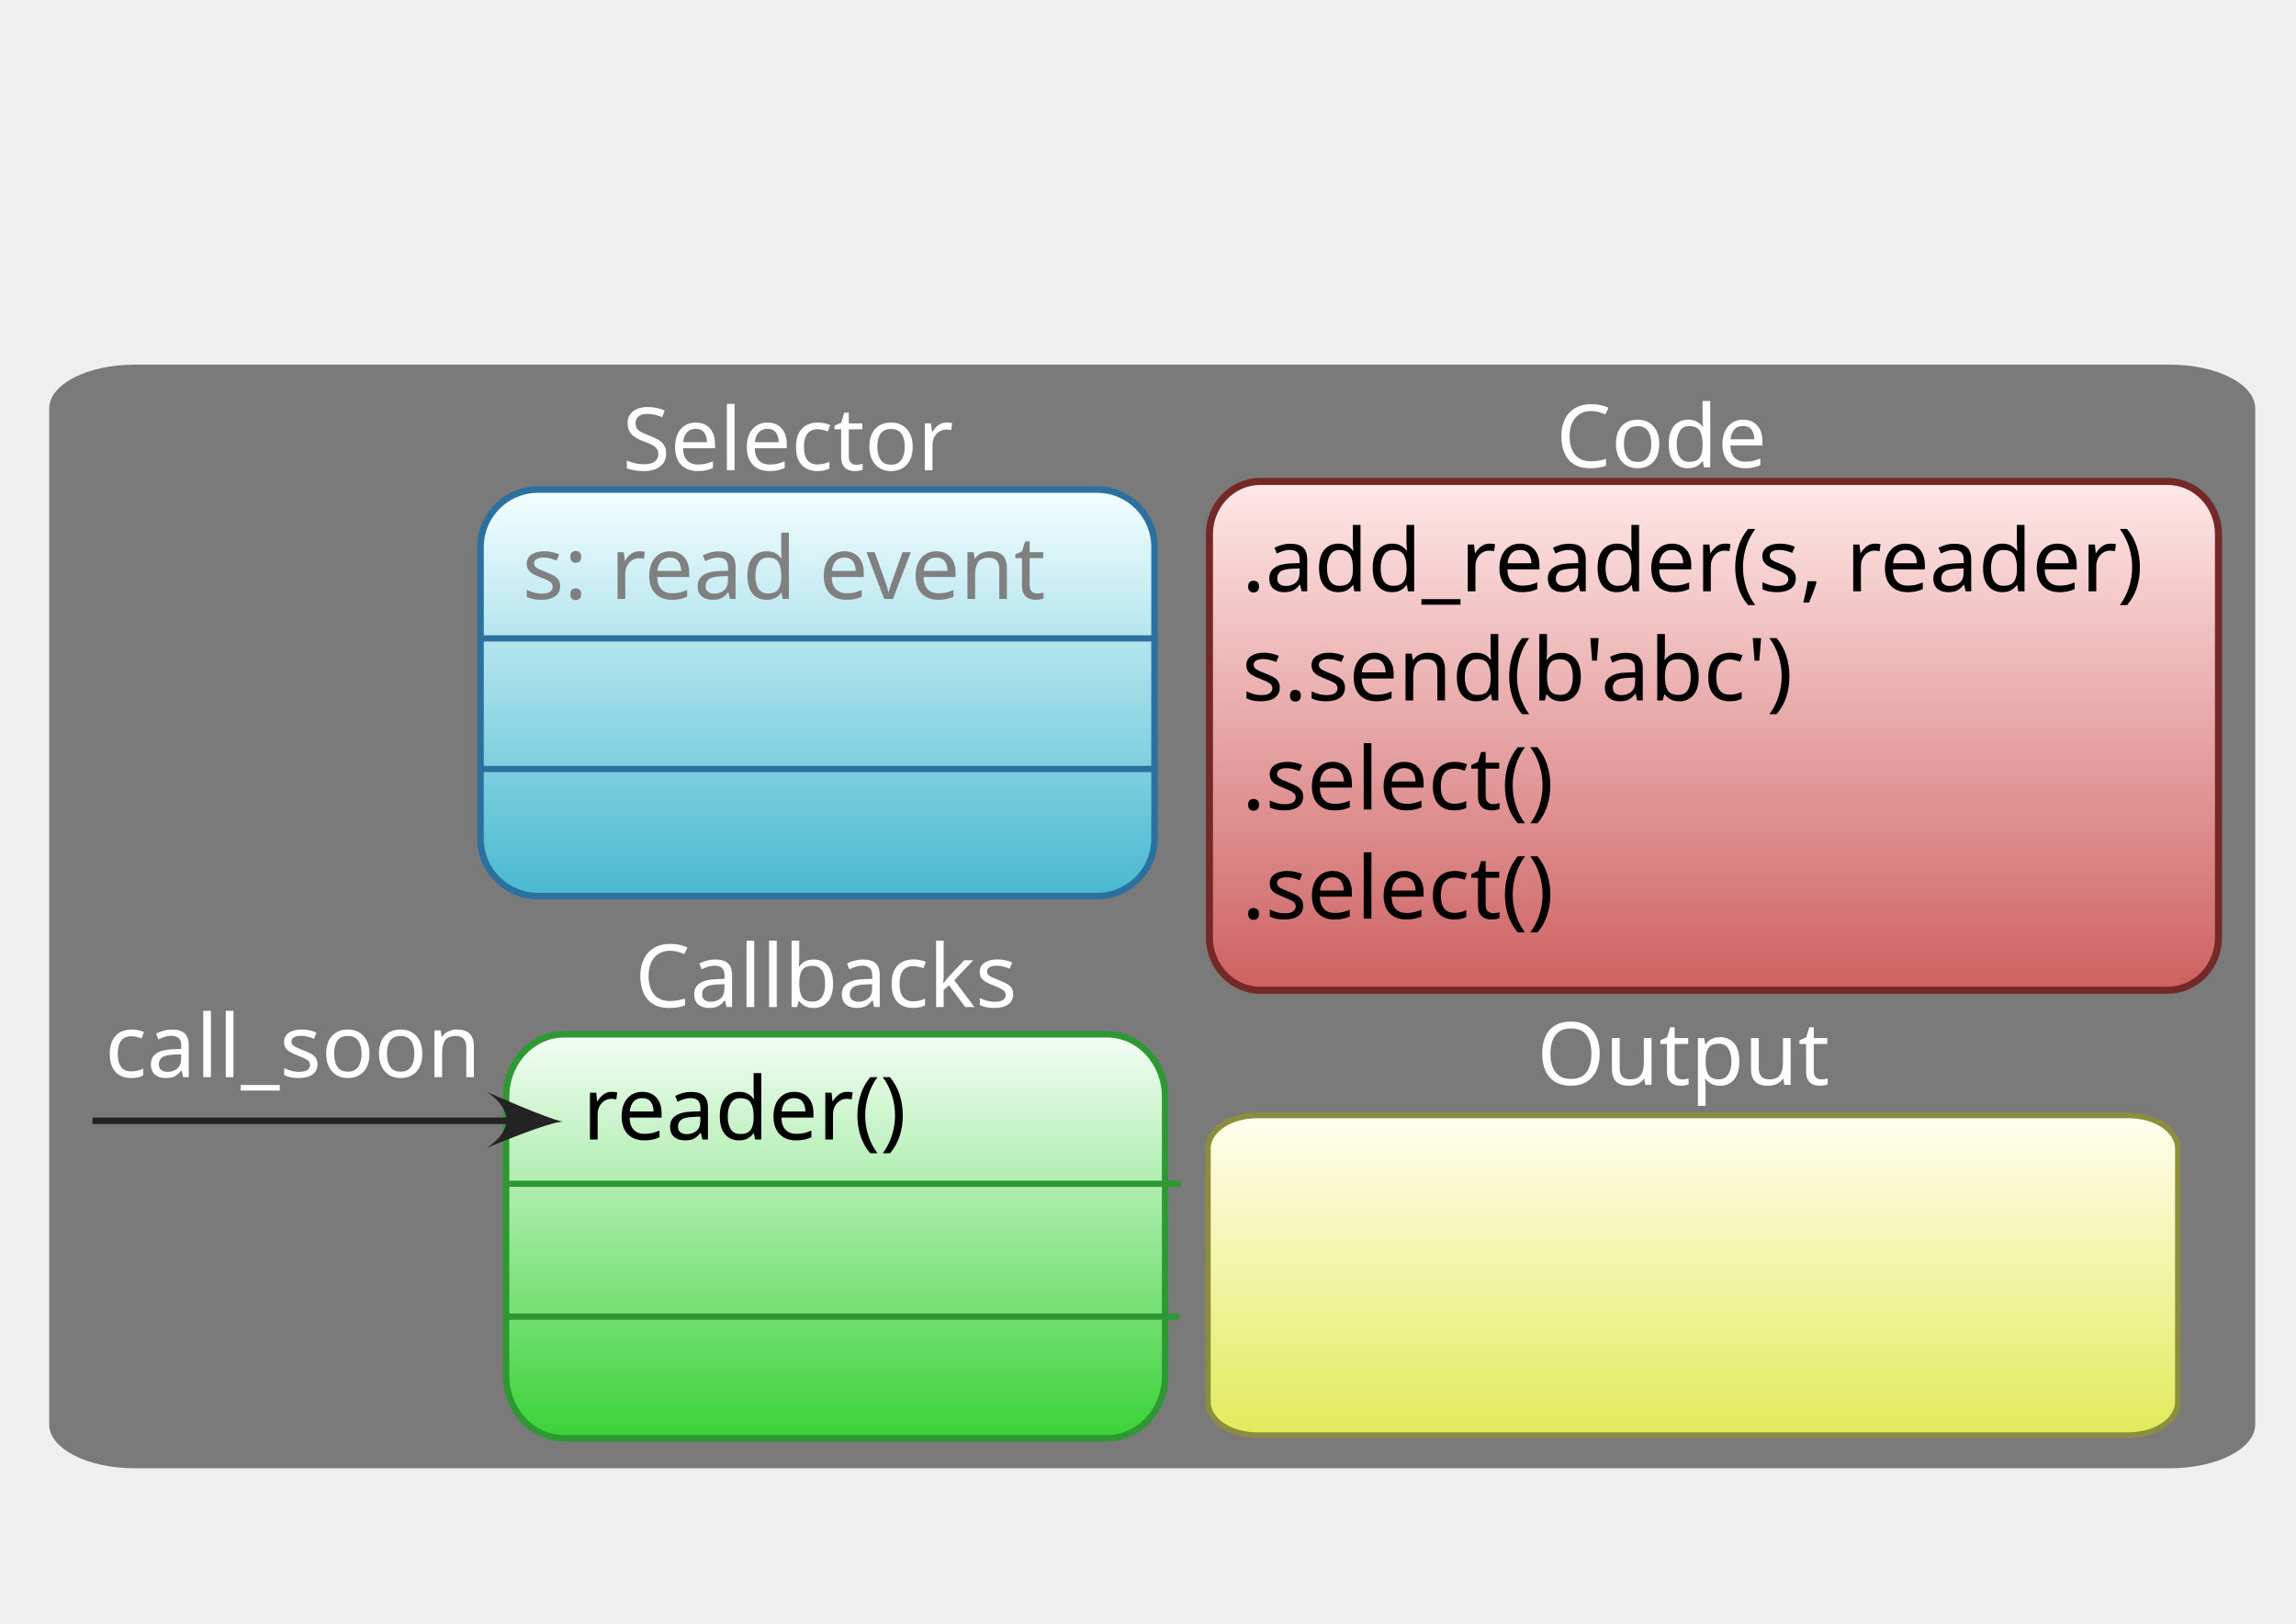
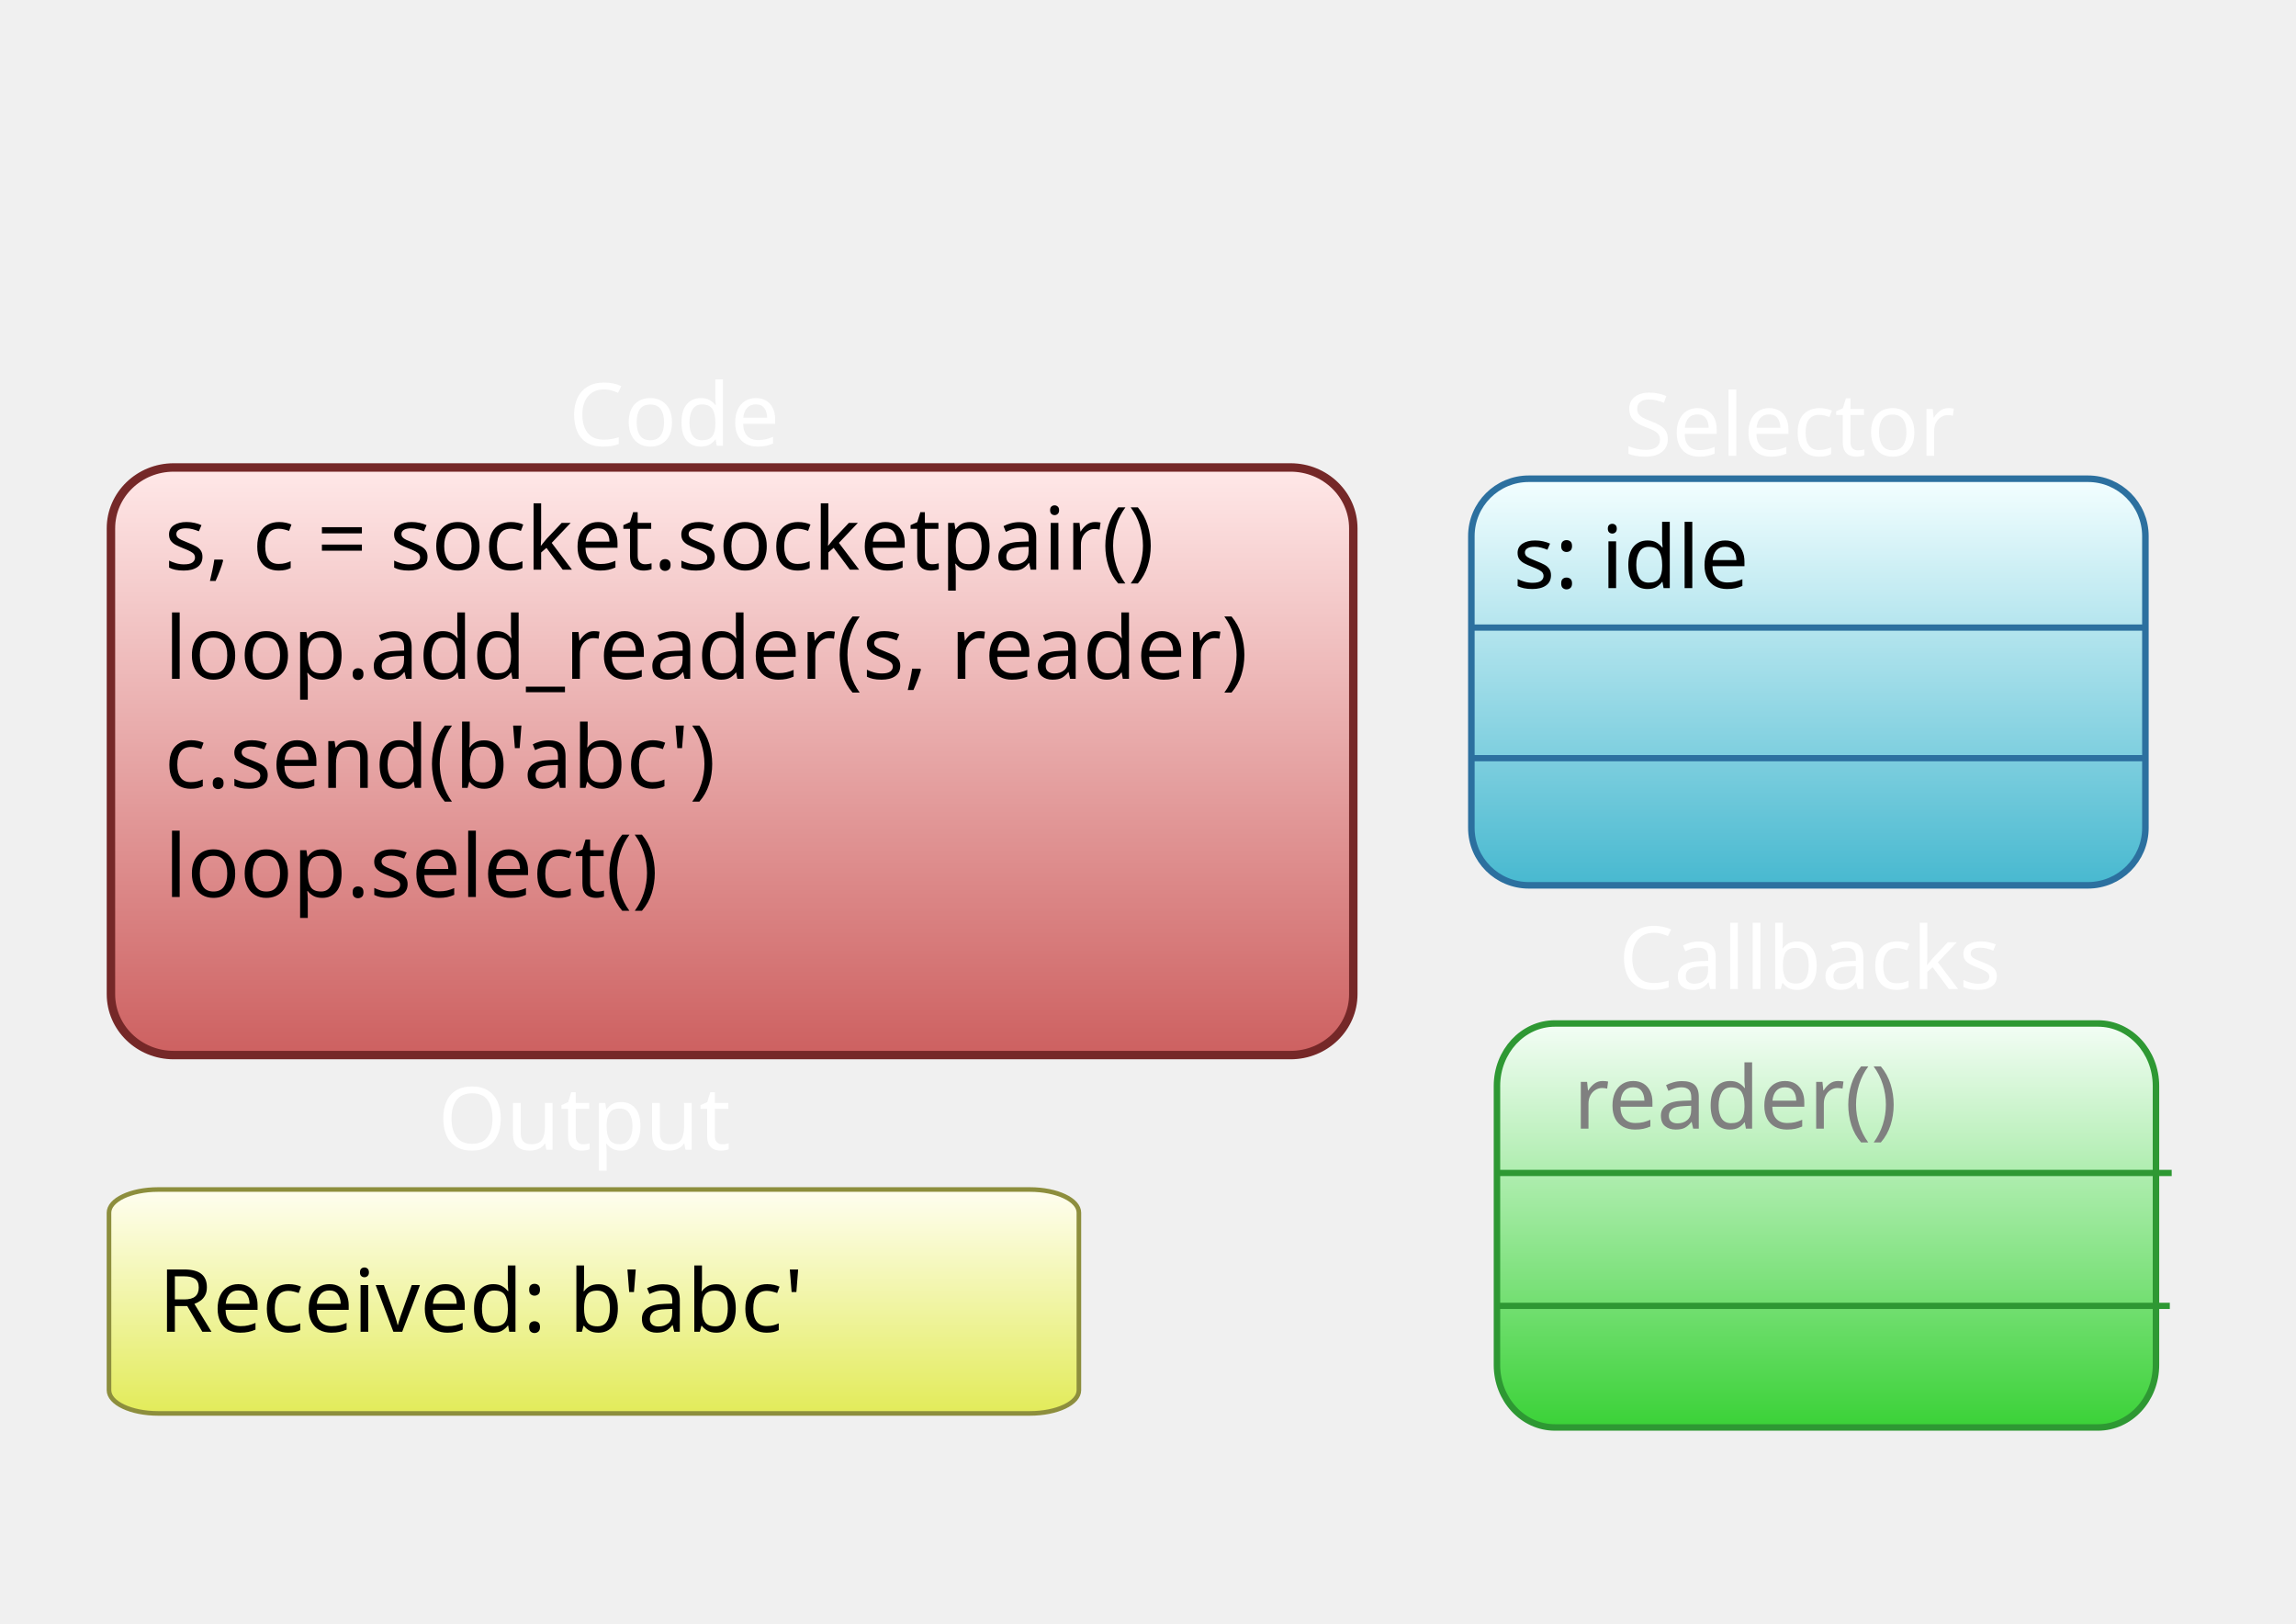
<svg xmlns="http://www.w3.org/2000/svg" xmlns:xlink="http://www.w3.org/1999/xlink" version="1.1" id="svg2" height="744.094" width="1052.362">
  <defs id="defs4">
    <linearGradient id="linearGradient12126">
      <stop style="stop-color:#ffe8e8;stop-opacity:1;" offset="0" id="stop12128" />
      <stop style="stop-color:#cd6060;stop-opacity:1;" offset="1" id="stop12130" />
    </linearGradient>
    <marker orient="auto" refY="0" refX="0" id="DotL" style="overflow:visible">
      <path id="path3982" d="m -2.5,-1 c 0,2.76 -2.24,5 -5,5 -2.76,0 -5,-2.24 -5,-5 0,-2.76 2.24,-5 5,-5 2.76,0 5,2.24 5,5 z" style="fill-rule:evenodd;stroke:#000000;stroke-width:1pt" transform="matrix(0.8,0,0,0.8,5.92,0.8)" />
    </marker>
    <marker id="RazorWire" refX="0" refY="0" orient="auto" style="overflow:visible">
      <path id="path4153" transform="scale(0.8,0.8)" style="fill:#808080;fill-opacity:1;fill-rule:evenodd;stroke:#000000;stroke-width:0.1pt" d="m 0.023,-0.74 0,1.438 -7.781,2.313 18.437,0 -7.187,-2.313 0,-1.438 7.25,-2.156 -18.469,0 7.75,2.156 z" />
    </marker>
    <marker orient="auto" refY="0" refX="0" id="Arrow2Lend" style="overflow:visible">
      <path id="path3942" style="fill-rule:evenodd;stroke-width:0.625;stroke-linejoin:round" d="M 8.719,4.034 -2.207,0.016 8.719,-4.002 c -1.745,2.372 -1.735,5.617 -6e-7,8.035 z" transform="matrix(-1.1,0,0,-1.1,-1.1,0)" />
    </marker>
    <marker orient="auto" refY="0" refX="0" id="Arrow1Lend" style="overflow:visible">
      <path id="path3924" d="M 0,0 5,-5 -12.5,0 5,5 0,0 z" style="fill-rule:evenodd;stroke:#000000;stroke-width:1pt" transform="matrix(-0.8,0,0,-0.8,-10,0)" />
    </marker>
    <linearGradient id="linearGradient3765">
      <stop id="stop3767" offset="0" style="stop-color:#f2feff;stop-opacity:1;" />
      <stop id="stop3769" offset="1" style="stop-color:#41b6ce;stop-opacity:1;" />
    </linearGradient>
    <linearGradient id="linearGradient3755">
      <stop style="stop-color:#b8f1f1;stop-opacity:1;" offset="0" id="stop3757" />
      <stop style="stop-color:#5ac5da;stop-opacity:1;" offset="1" id="stop3759" />
    </linearGradient>
    <linearGradient xlink:href="#linearGradient3765" id="linearGradient3761" x1="328.5" y1="172.362" x2="334.357" y2="552.362" gradientUnits="userSpaceOnUse" gradientTransform="matrix(0.6143788,0,0,0.4866711,176.4746,449.7801)" />
    <linearGradient xlink:href="#linearGradient3765-7" id="linearGradient3761-8" x1="328.5" y1="172.362" x2="334.357" y2="552.362" gradientUnits="userSpaceOnUse" gradientTransform="matrix(0.6143788,0,0,0.6431323,188.5043,-52.64542)" />
    <linearGradient id="linearGradient3765-7">
      <stop id="stop3767-4" offset="0" style="stop-color:#f2fdf4;stop-opacity:1;" />
      <stop id="stop3769-3" offset="1" style="stop-color:#3cd239;stop-opacity:1;" />
    </linearGradient>
-     <linearGradient y2="548.954" x2="328.5" y1="172.362" x1="328.5" gradientTransform="matrix(0.6006845,0,0,0.4835496,180.4841,700.2888)" gradientUnits="userSpaceOnUse" id="linearGradient5906" xlink:href="#linearGradient3765-7" />
+     <linearGradient y2="548.954" x2="328.5" y1="172.362" x1="328.5" gradientTransform="matrix(0.6006845,0,0,0.4835496,634.6364,695.3344)" gradientUnits="userSpaceOnUse" id="linearGradient5906" xlink:href="#linearGradient3765-7" />
    <marker orient="auto" refY="0" refX="0" id="Arrow1Lend-4" style="overflow:visible">
      <path id="path3924-0" d="M 0,0 5,-5 -12.5,0 5,5 0,0 z" style="fill-rule:evenodd;stroke:#000000;stroke-width:1pt" transform="matrix(-0.8,0,0,-0.8,-10,0)" />
    </marker>
-     <linearGradient xlink:href="#linearGradient12126" id="linearGradient12140" x1="879.429" y1="523.279" x2="879.429" y2="707.26" gradientUnits="userSpaceOnUse" gradientTransform="matrix(1.048917,0,0,1.26726,-102.1898,-133.7954)" />
+     <linearGradient xlink:href="#linearGradient12126" id="linearGradient12140" x1="879.429" y1="523.279" x2="879.429" y2="707.26" gradientUnits="userSpaceOnUse" gradientTransform="matrix(1.291425,0,0,1.46341,-757.4665,-242.7663)" />
    <linearGradient xlink:href="#linearGradient12126-6" id="linearGradient12140-4" x1="879.429" y1="523.279" x2="883.507" y2="706.591" gradientUnits="userSpaceOnUse" gradientTransform="matrix(0.9957622,0,0,1.142415,-67.42616,-69.40973)" />
    <linearGradient id="linearGradient12126-6">
      <stop style="stop-color:#fffef0;stop-opacity:1;" offset="0" id="stop12128-6" />
      <stop style="stop-color:#e2eb59;stop-opacity:1;" offset="1" id="stop12130-1" />
    </linearGradient>
-     <linearGradient y2="707.709" x2="879.429" y1="523.279" x1="879.429" gradientTransform="matrix(1.008195,0,0,0.7957865,-77.38746,403.3276)" gradientUnits="userSpaceOnUse" id="linearGradient12157" xlink:href="#linearGradient12126-6" />
+     <linearGradient y2="707.709" x2="879.429" y1="523.279" x1="879.429" gradientTransform="matrix(1.008195,0,0,0.557614,-581.0835,561.7931)" gradientUnits="userSpaceOnUse" id="linearGradient12157" xlink:href="#linearGradient12126-6" />
    <linearGradient xlink:href="#linearGradient3765-8" id="linearGradient3761-6" x1="328.5" y1="172.362" x2="334.357" y2="552.362" gradientUnits="userSpaceOnUse" gradientTransform="matrix(0.6143788,0,0,0.4866711,176.4746,449.7801)" />
    <linearGradient id="linearGradient3765-8">
      <stop id="stop3767-1" offset="0" style="stop-color:#f2feff;stop-opacity:1;" />
      <stop id="stop3769-0" offset="1" style="stop-color:#41b6ce;stop-opacity:1;" />
    </linearGradient>
-     <linearGradient y2="566.407" x2="328.5" y1="172.362" x1="328.5" gradientTransform="matrix(0.6143788,0,0,0.4866711,167.5792,450.1197)" gradientUnits="userSpaceOnUse" id="linearGradient12913" xlink:href="#linearGradient3765-8" />
+     <linearGradient y2="566.407" x2="328.5" y1="172.362" x1="328.5" gradientTransform="matrix(0.6143788,0,0,0.4866711,621.7314,445.1653)" gradientUnits="userSpaceOnUse" id="linearGradient12913" xlink:href="#linearGradient3765-8" />
  </defs>
  <g id="layer1" transform="translate(0,-308.2677)">
-     <rect style="fill:#7a7a7a;fill-opacity:1;fill-rule:nonzero;stroke:none" id="rect7304" width="1011.113" height="505.758" x="22.56" y="475.371" rx="39.121" ry="20.051" />
-     <rect style="fill:url(#linearGradient5906);fill-opacity:1;fill-rule:nonzero;stroke:#2e9833;stroke-width:2.966;stroke-linecap:butt;stroke-linejoin:round;stroke-miterlimit:4;stroke-opacity:1;stroke-dasharray:none" id="rect2985-0" width="302.058" height="185.13" x="231.971" y="782.253" rx="26.565" ry="28.635" />
-     <path style="fill:none;stroke:#2e9833;stroke-width:2.852;stroke-linecap:butt;stroke-linejoin:miter;stroke-miterlimit:4;stroke-opacity:1;stroke-dasharray:none" d="m 232.678,850.754 181.913,0 126.647,0" id="path3858-99" />
-     <path style="fill:none;stroke:#2e9833;stroke-width:2.85;stroke-linecap:butt;stroke-linejoin:miter;stroke-miterlimit:4;stroke-opacity:1;stroke-dasharray:none" d="m 232.249,911.661 308.124,0" id="path3858-5-4" />
-     <text xml:space="preserve" style="font-size:40px;font-style:normal;font-variant:normal;font-weight:normal;font-stretch:normal;line-height:125%;letter-spacing:0px;word-spacing:0px;fill:#ffffff;fill-opacity:1;stroke:none;font-family:Comfortaa;-inkscape-font-specification:Comfortaa" x="291.049" y="769.771" id="text3771-4">
-       <tspan id="tspan3773-6" x="291.049" y="769.771">Callbacks</tspan>
+     <rect style="fill:url(#linearGradient5906);fill-opacity:1;fill-rule:nonzero;stroke:#2e9833;stroke-width:2.966;stroke-linecap:butt;stroke-linejoin:round;stroke-miterlimit:4;stroke-opacity:1;stroke-dasharray:none" id="rect2985-0" width="302.058" height="185.13" x="686.124" y="777.298" rx="26.565" ry="28.635" />
+     <path style="fill:none;stroke:#2e9833;stroke-width:2.852;stroke-linecap:butt;stroke-linejoin:miter;stroke-miterlimit:4;stroke-opacity:1;stroke-dasharray:none" d="m 686.83,845.799 181.913,0 126.647,0" id="path3858-99" />
+     <path style="fill:none;stroke:#2e9833;stroke-width:2.85;stroke-linecap:butt;stroke-linejoin:miter;stroke-miterlimit:4;stroke-opacity:1;stroke-dasharray:none" d="m 686.401,906.707 308.124,0" id="path3858-5-4" />
+     <text xml:space="preserve" style="font-size:40px;font-style:normal;font-variant:normal;font-weight:normal;font-stretch:normal;line-height:125%;letter-spacing:0px;word-spacing:0px;fill:#ffffff;fill-opacity:1;stroke:none;font-family:Comfortaa;-inkscape-font-specification:Comfortaa" x="741.898" y="761.513" id="text3771-4">
+       <tspan id="tspan3773-6" x="741.898" y="761.513">Callbacks</tspan>
    </text>
-     <text xml:space="preserve" style="font-size:40px;font-style:normal;font-weight:normal;line-height:125%;letter-spacing:0px;word-spacing:0px;fill:#ffffff;fill-opacity:1;stroke:none;font-family:Sans" x="48.114" y="801.898" id="text5865-5">
-       <tspan id="tspan5867-9" x="48.114" y="801.898" style="font-style:normal;font-variant:normal;font-weight:normal;font-stretch:normal;fill:#ffffff;fill-opacity:1;font-family:Comfortaa;-inkscape-font-specification:Comfortaa">call_soon</tspan>
+     <rect style="fill:url(#linearGradient12140);fill-opacity:1;fill-rule:nonzero;stroke:#752828;stroke-width:3.867;stroke-linecap:butt;stroke-linejoin:round;stroke-miterlimit:4;stroke-opacity:1;stroke-dasharray:none" id="rect11120-3" width="569.43" height="269.288" x="50.848" y="522.492" rx="28.778" ry="27.914" />
+     <text xml:space="preserve" style="font-size:40px;font-style:normal;font-weight:normal;line-height:125%;letter-spacing:0px;word-spacing:0px;fill:#ffffff;fill-opacity:1;stroke:none;font-family:Sans" x="260.688" y="512.53" id="text5865-6-8-9">
+       <tspan x="260.688" y="512.53" style="font-style:normal;font-variant:normal;font-weight:normal;font-stretch:normal;fill:#ffffff;fill-opacity:1;font-family:Comfortaa;-inkscape-font-specification:Comfortaa" id="tspan11114-1">Code</tspan>
    </text>
-     <path style="fill:#faff4f;fill-opacity:1;fill-rule:nonzero;stroke:#232323;stroke-width:3;stroke-linecap:butt;stroke-linejoin:round;stroke-miterlimit:4;stroke-opacity:1;stroke-dasharray:none;marker-end:none" d="m 42.369,821.892 197.847,0" id="path5299-9" />
-     <path style="fill:#232323;fill-opacity:1;fill-rule:nonzero;stroke:none" d="m 223.134,808.657 c 0,0 29.705,13.182 35.206,13.65 -5.698,-0.468 -35.335,12.068 -35.335,12.068 20.433,-13.571 0.129,-25.719 0.129,-25.719 z" id="path7308-2" />
-     <rect style="fill:url(#linearGradient12140);fill-opacity:1;fill-rule:nonzero;stroke:#752828;stroke-width:3.243;stroke-linecap:butt;stroke-linejoin:round;stroke-miterlimit:4;stroke-opacity:1;stroke-dasharray:none" id="rect11120-3" width="462.501" height="233.194" x="554.337" y="528.89" rx="23.374" ry="24.172" />
-     <text xml:space="preserve" style="font-size:40px;font-style:normal;font-weight:normal;line-height:125%;letter-spacing:0px;word-spacing:0px;fill:#ffffff;fill-opacity:1;stroke:none;font-family:Sans" x="713.188" y="522.439" id="text5865-6-8-9">
-       <tspan x="713.188" y="522.439" style="font-style:normal;font-variant:normal;font-weight:normal;font-stretch:normal;fill:#ffffff;fill-opacity:1;font-family:Comfortaa;-inkscape-font-specification:Comfortaa" id="tspan11114-1">Code</tspan>
+     <text xml:space="preserve" style="font-size:40px;font-style:normal;font-weight:normal;line-height:125%;letter-spacing:0px;word-spacing:0px;fill:#000000;fill-opacity:1;stroke:none;font-family:Sans" x="75.431" y="569.334" id="text5865-6">
+       <tspan x="75.431" y="569.334" style="font-style:normal;font-variant:normal;font-weight:normal;font-stretch:normal;fill:#000000;fill-opacity:1;font-family:Comfortaa;-inkscape-font-specification:Comfortaa" id="tspan13367">s, c = socket.socketpair()</tspan>
+       <tspan x="75.431" y="619.334" style="font-style:normal;font-variant:normal;font-weight:normal;font-stretch:normal;fill:#000000;fill-opacity:1;font-family:Comfortaa;-inkscape-font-specification:Comfortaa" id="tspan7097">loop.add_reader(s, reader)</tspan>
+       <tspan x="75.431" y="669.334" style="font-style:normal;font-variant:normal;font-weight:normal;font-stretch:normal;fill:#000000;fill-opacity:1;font-family:Comfortaa;-inkscape-font-specification:Comfortaa" id="tspan13369">c.send(b'abc')</tspan>
+       <tspan x="75.431" y="719.334" style="font-style:normal;font-variant:normal;font-weight:normal;font-stretch:normal;fill:#000000;fill-opacity:1;font-family:Comfortaa;-inkscape-font-specification:Comfortaa" id="tspan3282">loop.select()</tspan>
    </text>
-     <text xml:space="preserve" style="font-size:40px;font-style:normal;font-weight:normal;line-height:125%;letter-spacing:0px;word-spacing:0px;fill:#000000;fill-opacity:1;stroke:none;font-family:Sans" x="569.218" y="579.243" id="text5865-6">
-       <tspan x="569.218" y="579.243" style="font-style:normal;font-variant:normal;font-weight:normal;font-stretch:normal;fill:#000000;fill-opacity:1;font-family:Comfortaa;-inkscape-font-specification:Comfortaa" id="tspan13367">.add_reader(s, reader)</tspan>
-       <tspan x="569.218" y="629.243" style="font-style:normal;font-variant:normal;font-weight:normal;font-stretch:normal;fill:#000000;fill-opacity:1;font-family:Comfortaa;-inkscape-font-specification:Comfortaa" id="tspan13369">s.send(b'abc')</tspan>
-       <tspan x="569.218" y="679.243" style="font-style:normal;font-variant:normal;font-weight:normal;font-stretch:normal;fill:#000000;fill-opacity:1;font-family:Comfortaa;-inkscape-font-specification:Comfortaa" id="tspan3280">.select()</tspan>
-       <tspan x="569.218" y="729.243" style="font-style:normal;font-variant:normal;font-weight:normal;font-stretch:normal;fill:#000000;fill-opacity:1;font-family:Comfortaa;-inkscape-font-specification:Comfortaa" id="tspan3282">.select()</tspan>
+     <rect style="fill:url(#linearGradient12157);fill-opacity:1;fill-rule:nonzero;stroke:#8d8e3d;stroke-width:2.109;stroke-linecap:butt;stroke-linejoin:round;stroke-miterlimit:4;stroke-opacity:1;stroke-dasharray:none" id="rect11120-3-8" width="444.545" height="102.609" x="49.955" y="853.385" rx="22.467" ry="10.636" />
+     <text xml:space="preserve" style="font-size:40px;font-style:normal;font-weight:normal;line-height:125%;letter-spacing:0px;word-spacing:0px;fill:#ffffff;fill-opacity:1;stroke:none;font-family:Sans" x="200.721" y="835.15" id="text5865-6-8-9-4">
+       <tspan x="200.721" y="835.15" style="font-style:normal;font-variant:normal;font-weight:normal;font-stretch:normal;fill:#ffffff;fill-opacity:1;font-family:Comfortaa;-inkscape-font-specification:Comfortaa" id="tspan11114-1-1">Output</tspan>
    </text>
-     <rect style="fill:url(#linearGradient12157);fill-opacity:1;fill-rule:nonzero;stroke:#8d8e3d;stroke-width:2.519;stroke-linecap:butt;stroke-linejoin:round;stroke-miterlimit:4;stroke-opacity:1;stroke-dasharray:none" id="rect11120-3-8" width="444.545" height="146.436" x="553.651" y="819.467" rx="22.467" ry="15.179" />
-     <text xml:space="preserve" style="font-size:40px;font-style:normal;font-weight:normal;line-height:125%;letter-spacing:0px;word-spacing:0px;fill:#ffffff;fill-opacity:1;stroke:none;font-family:Sans" x="704.417" y="805.424" id="text5865-6-8-9-4">
-       <tspan x="704.417" y="805.424" style="font-style:normal;font-variant:normal;font-weight:normal;font-stretch:normal;fill:#ffffff;fill-opacity:1;font-family:Comfortaa;-inkscape-font-specification:Comfortaa" id="tspan11114-1-1">Output</tspan>
+     <rect style="fill:url(#linearGradient12913);fill-opacity:1;fill-rule:nonzero;stroke:#2c709f;stroke-width:3;stroke-linecap:butt;stroke-linejoin:round;stroke-miterlimit:4;stroke-opacity:1;stroke-dasharray:none" id="rect2985" width="308.945" height="186.326" x="674.392" y="527.659" rx="26.345" ry="26.289" />
+     <text xml:space="preserve" style="font-size:40px;font-style:normal;font-variant:normal;font-weight:normal;font-stretch:normal;line-height:125%;letter-spacing:0px;word-spacing:0px;fill:#ffffff;fill-opacity:1;stroke:none;font-family:Comfortaa;-inkscape-font-specification:Comfortaa" x="744.354" y="517.14" id="text3771">
+       <tspan id="tspan3773" x="744.354" y="517.14">Selector</tspan>
    </text>
-     <rect style="fill:url(#linearGradient12913);fill-opacity:1;fill-rule:nonzero;stroke:#2c709f;stroke-width:3;stroke-linecap:butt;stroke-linejoin:round;stroke-miterlimit:4;stroke-opacity:1;stroke-dasharray:none" id="rect2985" width="308.945" height="186.326" x="220.24" y="532.613" rx="26.345" ry="26.289" />
-     <text xml:space="preserve" style="font-size:40px;font-style:normal;font-variant:normal;font-weight:normal;font-stretch:normal;line-height:125%;letter-spacing:0px;word-spacing:0px;fill:#ffffff;fill-opacity:1;stroke:none;font-family:Comfortaa;-inkscape-font-specification:Comfortaa" x="285.247" y="523.746" id="text3771">
-       <tspan id="tspan3773" x="285.247" y="523.746">Selector</tspan>
+     <path style="fill:none;stroke:#2c709f;stroke-width:2.849;stroke-linecap:butt;stroke-linejoin:miter;stroke-miterlimit:4;stroke-opacity:1;stroke-dasharray:none" d="m 674.924,655.715 307.998,0" id="path3858" />
+     <path style="fill:none;stroke:#2c709f;stroke-width:2.853;stroke-linecap:butt;stroke-linejoin:miter;stroke-miterlimit:4;stroke-opacity:1;stroke-dasharray:none" d="m 674.169,595.866 308.85,0" id="path3858-0" />
+     <text xml:space="preserve" style="font-size:40px;font-style:normal;font-variant:normal;font-weight:normal;font-stretch:normal;line-height:125%;letter-spacing:0px;word-spacing:0px;fill:#000000;fill-opacity:1;stroke:none;font-family:Comfortaa;-inkscape-font-specification:Comfortaa" x="693.532" y="577.789" id="text3771-8">
+       <tspan id="tspan3773-0" x="693.532" y="577.789">s: idle</tspan>
    </text>
-     <path style="fill:none;stroke:#2c709f;stroke-width:2.849;stroke-linecap:butt;stroke-linejoin:miter;stroke-miterlimit:4;stroke-opacity:1;stroke-dasharray:none" d="m 220.771,660.67 307.998,0" id="path3858" />
-     <path style="fill:none;stroke:#2c709f;stroke-width:2.853;stroke-linecap:butt;stroke-linejoin:miter;stroke-miterlimit:4;stroke-opacity:1;stroke-dasharray:none" d="m 220.017,600.821 308.85,0" id="path3858-0" />
-     <text xml:space="preserve" style="font-size:40px;font-style:normal;font-variant:normal;font-weight:normal;font-stretch:normal;line-height:125%;letter-spacing:0px;word-spacing:0px;fill:#808080;fill-opacity:1;stroke:none;font-family:Comfortaa;-inkscape-font-specification:Comfortaa" x="239.38" y="582.744" id="text3771-8">
-       <tspan id="tspan3773-0" x="239.38" y="582.744">s: read event</tspan>
+     <text xml:space="preserve" style="font-size:40px;font-style:normal;font-variant:normal;font-weight:normal;font-stretch:normal;line-height:125%;letter-spacing:0px;word-spacing:0px;fill:#808080;fill-opacity:1;stroke:none;font-family:Comfortaa;-inkscape-font-specification:Comfortaa" x="721.152" y="825.509" id="text3771-8-44">
+       <tspan id="tspan3773-0-4" x="721.152" y="825.509">reader()</tspan>
    </text>
-     <text xml:space="preserve" style="font-size:40px;font-style:normal;font-variant:normal;font-weight:normal;font-stretch:normal;line-height:125%;letter-spacing:0px;word-spacing:0px;fill:#000000;fill-opacity:1;stroke:none;font-family:Comfortaa;-inkscape-font-specification:Comfortaa" x="267" y="830.463" id="text3771-8-44">
-       <tspan id="tspan3773-0-4" x="267" y="830.463">reader()</tspan>
+     <text xml:space="preserve" style="font-size:40px;font-style:normal;font-weight:normal;line-height:125%;letter-spacing:0px;word-spacing:0px;fill:#000000;fill-opacity:1;stroke:none;font-family:Sans" x="72.664" y="918.594" id="text7099">
+       <tspan id="tspan7101" x="72.664" y="918.594" style="font-style:normal;font-variant:normal;font-weight:normal;font-stretch:normal;font-family:Comfortaa;-inkscape-font-specification:Comfortaa">Received: b'abc'</tspan>
    </text>
  </g>
</svg>
